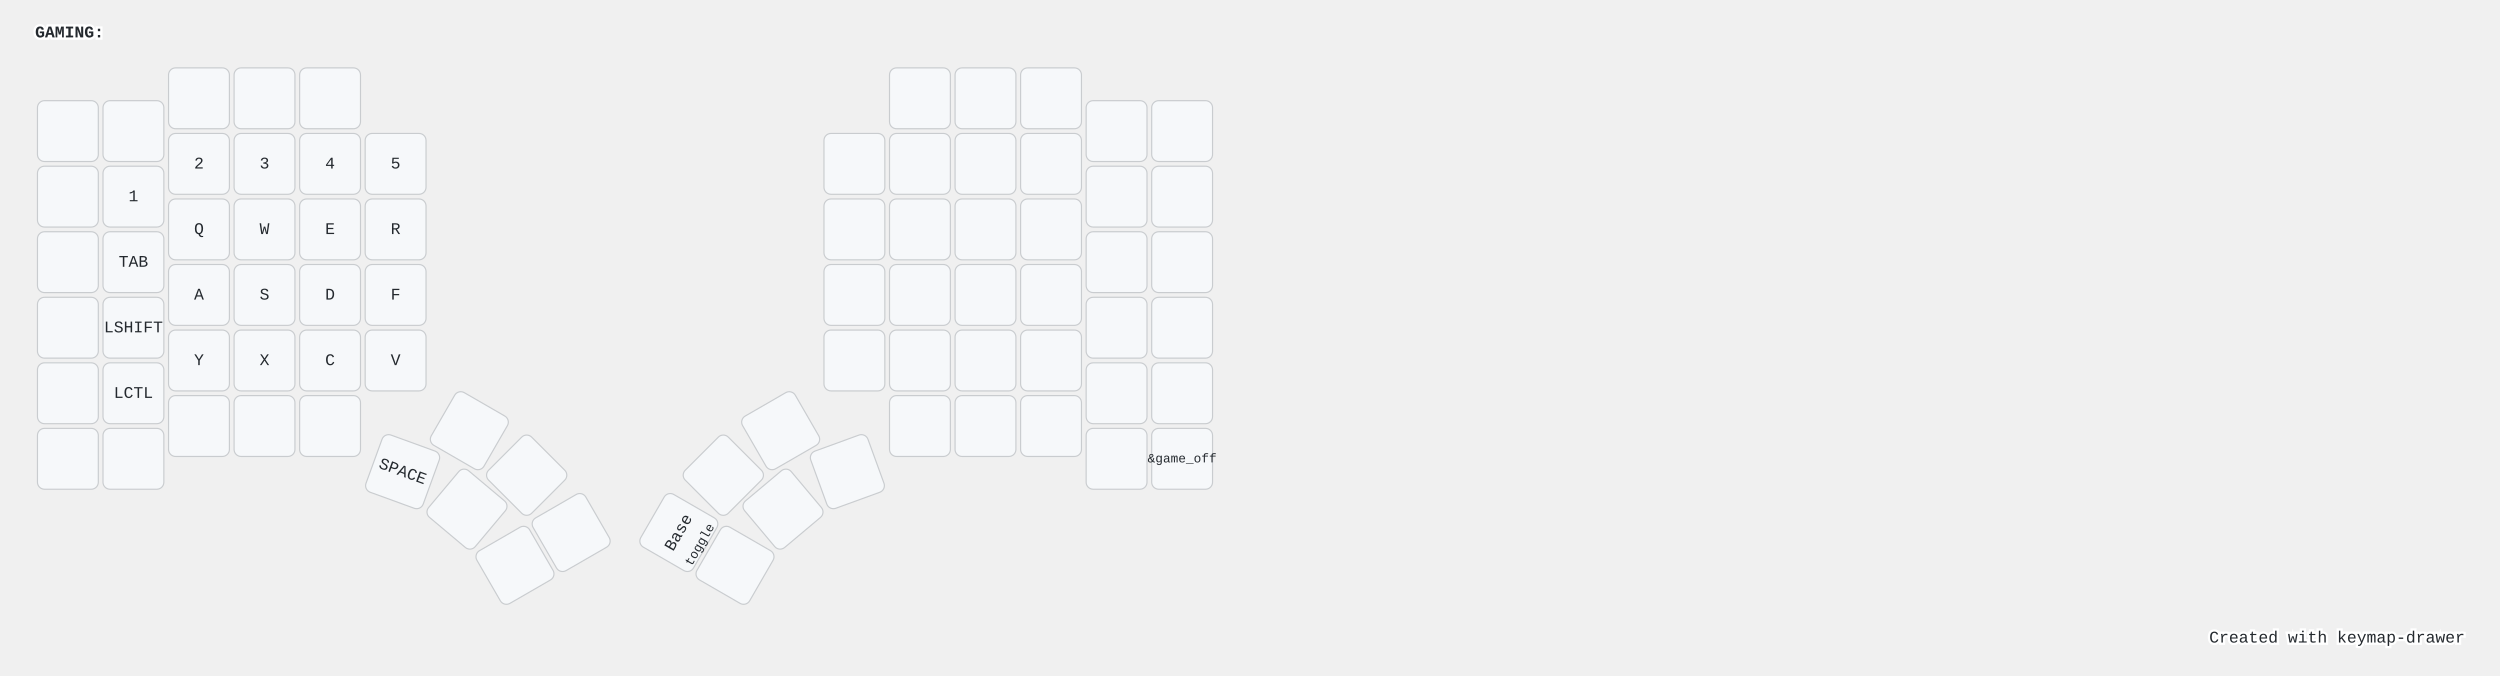
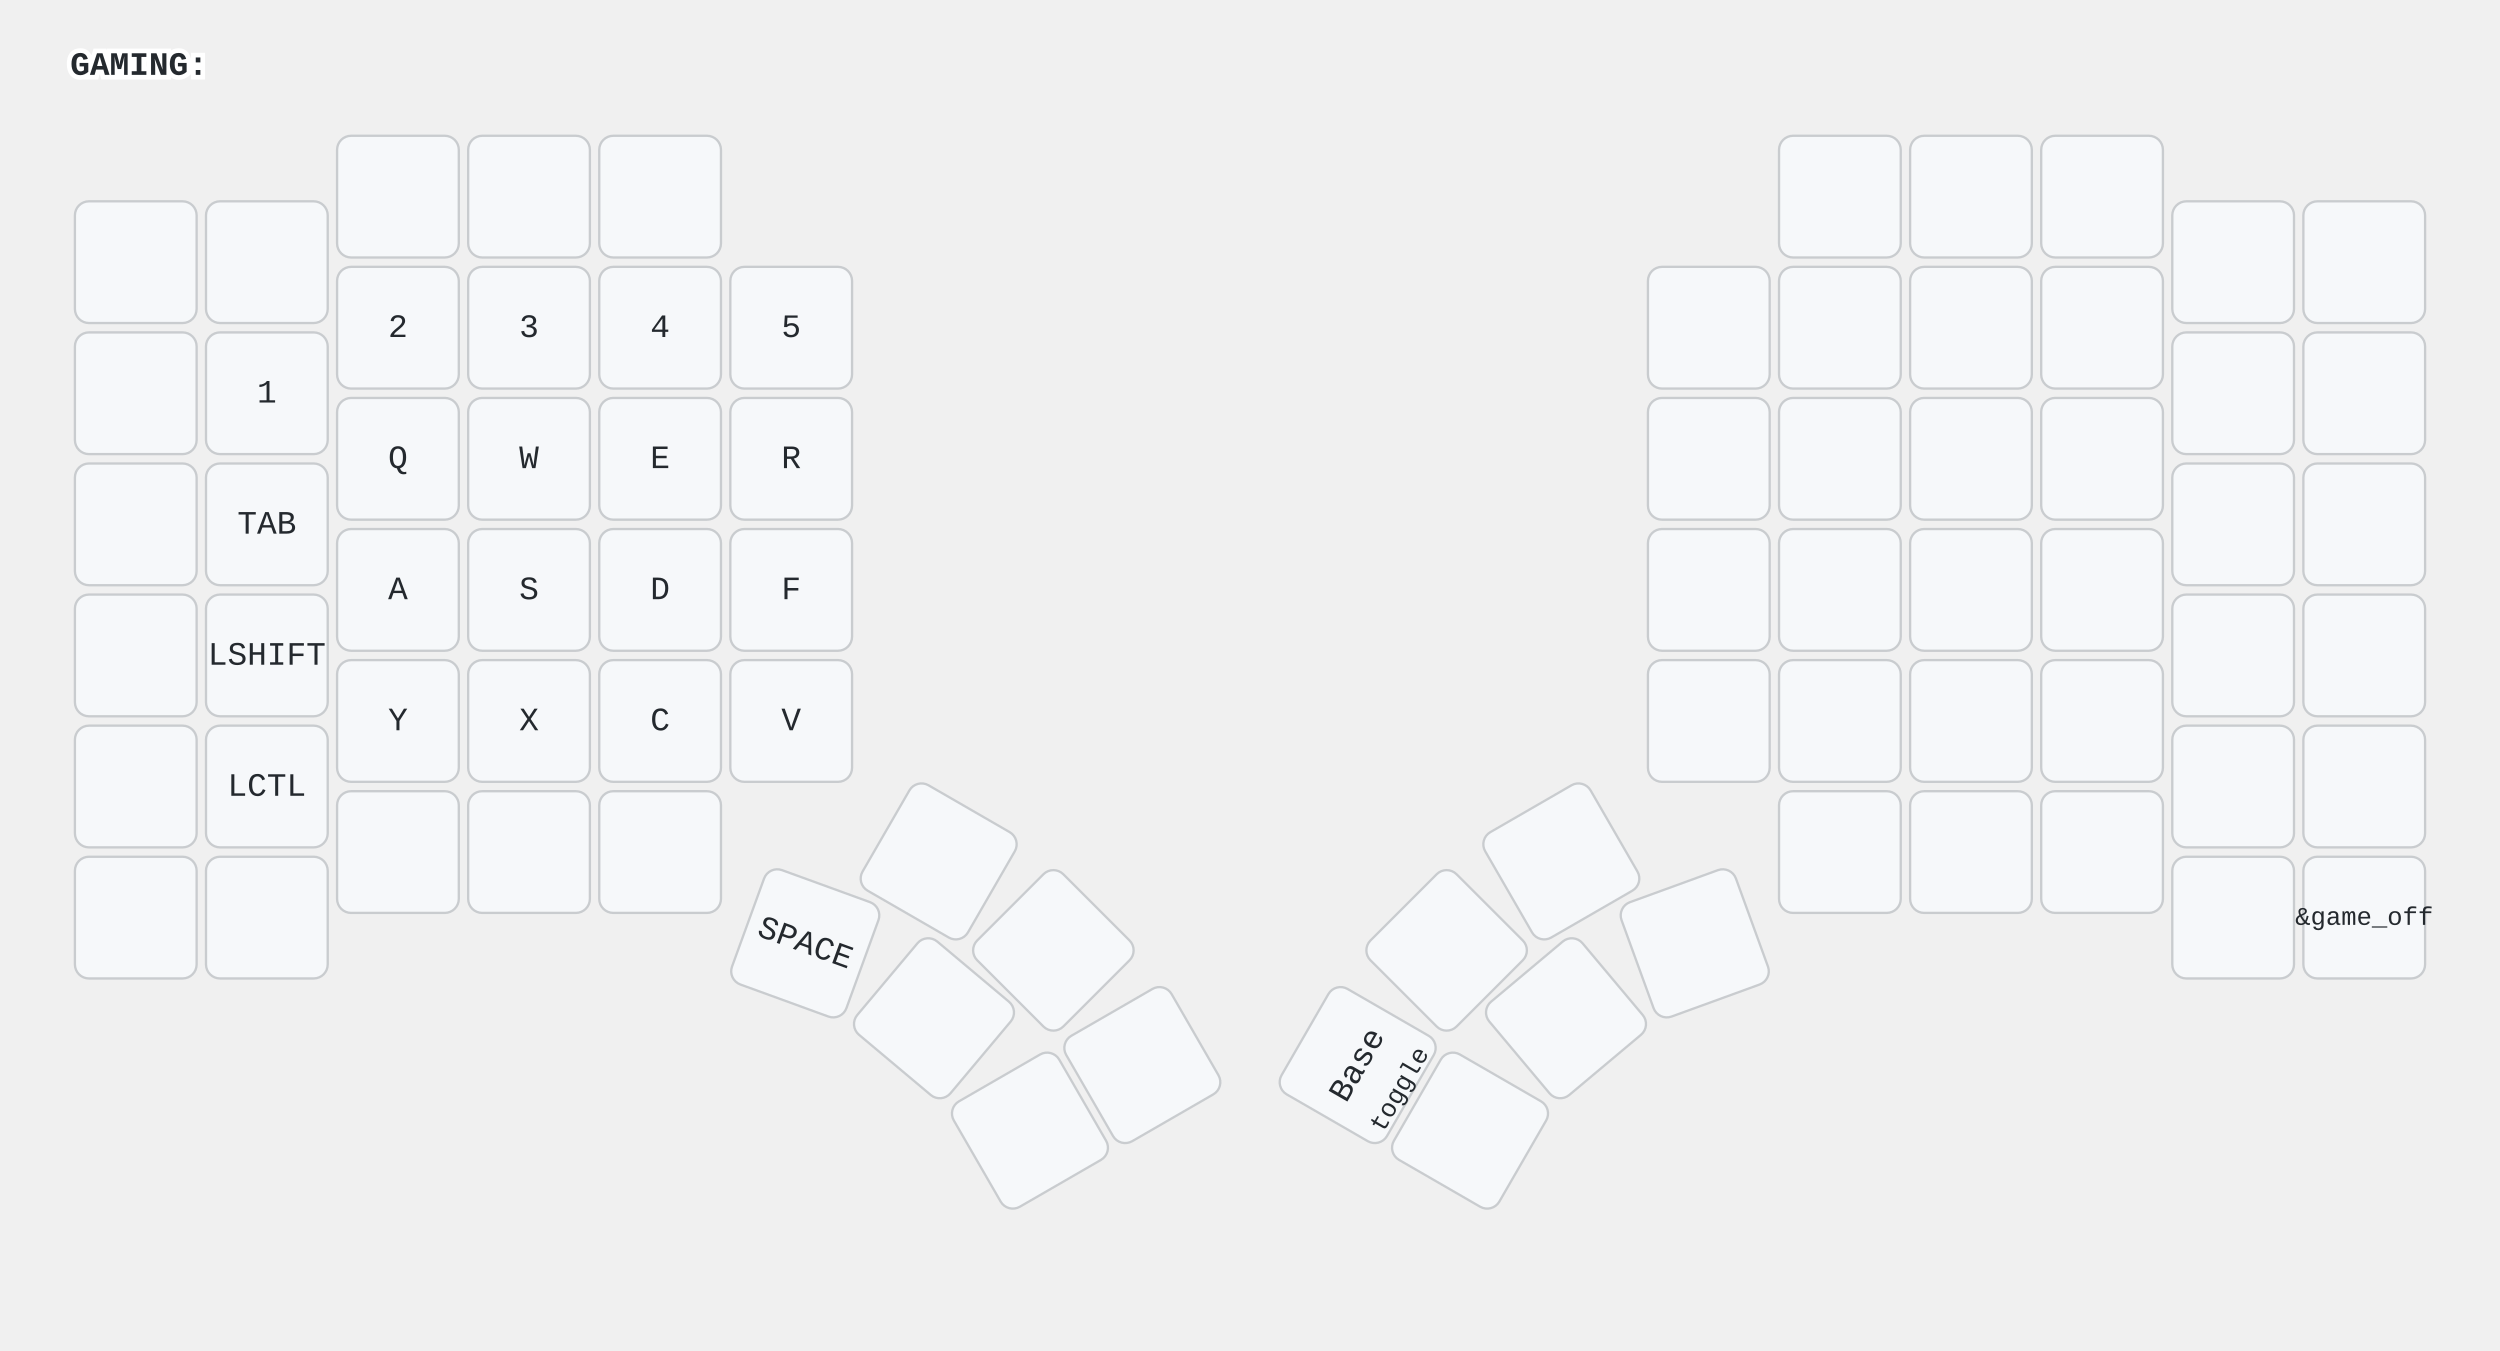
- <svg xmlns="http://www.w3.org/2000/svg" width="2136" height="577" viewBox="0 0 2136 577" class="keymap">
+ <svg xmlns="http://www.w3.org/2000/svg" width="1068" height="577" viewBox="0 0 1068 577" class="keymap">
  <style>/* inherit to force styles through use tags */
svg path {
    fill: inherit;
}

/* font and background color specifications */
svg.keymap {
    font-family: SFMono-Regular,Consolas,Liberation Mono,Menlo,monospace;
    font-size: 14px;
    font-kerning: normal;
    text-rendering: optimizeLegibility;
    fill: #24292e;
}

/* default key styling */
rect.key {
    fill: #f6f8fa;
}

rect.key, rect.combo {
    stroke: #c9cccf;
    stroke-width: 1;
}

/* default key side styling, only used is draw_key_sides is set */
rect.side {
    filter: brightness(90%);
}

/* color accent for combo boxes */
rect.combo, rect.combo-separate {
    fill: #cdf;
}

/* color accent for held keys */
rect.held, rect.combo.held {
    fill: #fdd;
}

/* color accent for ghost (optional) keys */
rect.ghost, rect.combo.ghost {
    stroke-dasharray: 4, 4;
    stroke-width: 2;
}

text {
    text-anchor: middle;
    dominant-baseline: middle;
}

/* styling for layer labels */
text.label {
    font-weight: bold;
    text-anchor: start;
    stroke: white;
    stroke-width: 4;
    paint-order: stroke;
}

/* styling for optional footer */
text.footer {
    text-anchor: end;
    dominant-baseline: auto;
    stroke: white;
    stroke-width: 4;
    paint-order: stroke;
}

/* styling for combo tap, and key non-tap label text */
text.combo, text.hold, text.shifted, text.left, text.right {
    font-size: 11px;
}

text.hold {
    text-anchor: middle;
    dominant-baseline: auto;
}

text.shifted {
    text-anchor: middle;
    dominant-baseline: hanging;
}

text.left {
    text-anchor: start;
}

text.right {
    text-anchor: end;
}

text.layer-activator {
    text-decoration: underline;
}

/* styling for hold/shifted label text in combo box */
text.combo.hold, text.combo.shifted, text.combo.left, text.combo.right {
    font-size: 8px;
}

/* lighter symbol for transparent keys */
text.trans {
    fill: #7b7e81;
}

/* styling for combo dendrons */
path.combo {
    stroke-width: 1;
    stroke: gray;
    fill: none;
}

/* Start Tabler Icons Cleanup */
/* cannot use height/width with glyphs */
.icon-tabler &gt; path {
    fill: inherit;
    stroke: inherit;
    stroke-width: 2;
}
/* hide tabler's default box */
.icon-tabler &gt; path[stroke="none"][fill="none"] {
    visibility: hidden;
}
/* End Tabler Icons Cleanup */

@media (prefers-color-scheme: dark) {
svg.keymap { fill: #d1d6db; }
rect.key { fill: #3f4750; }
rect.key, rect.combo { stroke: #60666c; }
rect.combo, rect.combo-separate { fill: #1f3d7a; }
rect.held, rect.combo.held { fill: #854747; }
text.label, text.footer { stroke: black; }
text.trans { fill: #7e8184; }
path.combo { stroke: #7f7f7f; }

}</style>
  <g transform="translate(30, 0)" class="layer-GAMING">
    <text x="0" y="28" class="label" id="GAMING">GAMING:</text>
    <g transform="translate(0, 56)">
      <g transform="translate(28, 56)" class="key keypos-0">
        <rect rx="6" ry="6" x="-26" y="-26" width="52" height="52" class="key" />
      </g>
      <g transform="translate(84, 56)" class="key keypos-1">
        <rect rx="6" ry="6" x="-26" y="-26" width="52" height="52" class="key" />
      </g>
      <g transform="translate(140, 28)" class="key keypos-2">
        <rect rx="6" ry="6" x="-26" y="-26" width="52" height="52" class="key" />
      </g>
      <g transform="translate(196, 28)" class="key keypos-3">
        <rect rx="6" ry="6" x="-26" y="-26" width="52" height="52" class="key" />
      </g>
      <g transform="translate(252, 28)" class="key keypos-4">
        <rect rx="6" ry="6" x="-26" y="-26" width="52" height="52" class="key" />
      </g>
      <g transform="translate(756, 28)" class="key keypos-5">
        <rect rx="6" ry="6" x="-26" y="-26" width="52" height="52" class="key" />
      </g>
      <g transform="translate(812, 28)" class="key keypos-6">
        <rect rx="6" ry="6" x="-26" y="-26" width="52" height="52" class="key" />
      </g>
      <g transform="translate(868, 28)" class="key keypos-7">
        <rect rx="6" ry="6" x="-26" y="-26" width="52" height="52" class="key" />
      </g>
      <g transform="translate(924, 56)" class="key keypos-8">
        <rect rx="6" ry="6" x="-26" y="-26" width="52" height="52" class="key" />
      </g>
      <g transform="translate(980, 56)" class="key keypos-9">
        <rect rx="6" ry="6" x="-26" y="-26" width="52" height="52" class="key" />
      </g>
      <g transform="translate(28, 112)" class="key keypos-10">
        <rect rx="6" ry="6" x="-26" y="-26" width="52" height="52" class="key" />
      </g>
      <g transform="translate(84, 112)" class="key keypos-11">
        <rect rx="6" ry="6" x="-26" y="-26" width="52" height="52" class="key" />
        <text x="0" y="0" class="key tap">1</text>
      </g>
      <g transform="translate(140, 84)" class="key keypos-12">
        <rect rx="6" ry="6" x="-26" y="-26" width="52" height="52" class="key" />
        <text x="0" y="0" class="key tap">2</text>
      </g>
      <g transform="translate(196, 84)" class="key keypos-13">
        <rect rx="6" ry="6" x="-26" y="-26" width="52" height="52" class="key" />
        <text x="0" y="0" class="key tap">3</text>
      </g>
      <g transform="translate(252, 84)" class="key keypos-14">
        <rect rx="6" ry="6" x="-26" y="-26" width="52" height="52" class="key" />
        <text x="0" y="0" class="key tap">4</text>
      </g>
      <g transform="translate(308, 84)" class="key keypos-15">
        <rect rx="6" ry="6" x="-26" y="-26" width="52" height="52" class="key" />
        <text x="0" y="0" class="key tap">5</text>
      </g>
      <g transform="translate(700, 84)" class="key keypos-16">
        <rect rx="6" ry="6" x="-26" y="-26" width="52" height="52" class="key" />
      </g>
      <g transform="translate(756, 84)" class="key keypos-17">
        <rect rx="6" ry="6" x="-26" y="-26" width="52" height="52" class="key" />
      </g>
      <g transform="translate(812, 84)" class="key keypos-18">
        <rect rx="6" ry="6" x="-26" y="-26" width="52" height="52" class="key" />
      </g>
      <g transform="translate(868, 84)" class="key keypos-19">
        <rect rx="6" ry="6" x="-26" y="-26" width="52" height="52" class="key" />
      </g>
      <g transform="translate(924, 112)" class="key keypos-20">
        <rect rx="6" ry="6" x="-26" y="-26" width="52" height="52" class="key" />
      </g>
      <g transform="translate(980, 112)" class="key keypos-21">
        <rect rx="6" ry="6" x="-26" y="-26" width="52" height="52" class="key" />
      </g>
      <g transform="translate(28, 168)" class="key keypos-22">
        <rect rx="6" ry="6" x="-26" y="-26" width="52" height="52" class="key" />
      </g>
      <g transform="translate(84, 168)" class="key keypos-23">
        <rect rx="6" ry="6" x="-26" y="-26" width="52" height="52" class="key" />
        <text x="0" y="0" class="key tap">TAB</text>
      </g>
      <g transform="translate(140, 140)" class="key keypos-24">
        <rect rx="6" ry="6" x="-26" y="-26" width="52" height="52" class="key" />
        <text x="0" y="0" class="key tap">Q</text>
      </g>
      <g transform="translate(196, 140)" class="key keypos-25">
        <rect rx="6" ry="6" x="-26" y="-26" width="52" height="52" class="key" />
        <text x="0" y="0" class="key tap">W</text>
      </g>
      <g transform="translate(252, 140)" class="key keypos-26">
        <rect rx="6" ry="6" x="-26" y="-26" width="52" height="52" class="key" />
        <text x="0" y="0" class="key tap">E</text>
      </g>
      <g transform="translate(308, 140)" class="key keypos-27">
        <rect rx="6" ry="6" x="-26" y="-26" width="52" height="52" class="key" />
        <text x="0" y="0" class="key tap">R</text>
      </g>
      <g transform="translate(700, 140)" class="key keypos-28">
        <rect rx="6" ry="6" x="-26" y="-26" width="52" height="52" class="key" />
      </g>
      <g transform="translate(756, 140)" class="key keypos-29">
        <rect rx="6" ry="6" x="-26" y="-26" width="52" height="52" class="key" />
      </g>
      <g transform="translate(812, 140)" class="key keypos-30">
        <rect rx="6" ry="6" x="-26" y="-26" width="52" height="52" class="key" />
      </g>
      <g transform="translate(868, 140)" class="key keypos-31">
        <rect rx="6" ry="6" x="-26" y="-26" width="52" height="52" class="key" />
      </g>
      <g transform="translate(924, 168)" class="key keypos-32">
        <rect rx="6" ry="6" x="-26" y="-26" width="52" height="52" class="key" />
      </g>
      <g transform="translate(980, 168)" class="key keypos-33">
        <rect rx="6" ry="6" x="-26" y="-26" width="52" height="52" class="key" />
      </g>
      <g transform="translate(28, 224)" class="key keypos-34">
        <rect rx="6" ry="6" x="-26" y="-26" width="52" height="52" class="key" />
      </g>
      <g transform="translate(84, 224)" class="key keypos-35">
        <rect rx="6" ry="6" x="-26" y="-26" width="52" height="52" class="key" />
        <text x="0" y="0" class="key tap">LSHIFT</text>
      </g>
      <g transform="translate(140, 196)" class="key keypos-36">
        <rect rx="6" ry="6" x="-26" y="-26" width="52" height="52" class="key" />
        <text x="0" y="0" class="key tap">A</text>
      </g>
      <g transform="translate(196, 196)" class="key keypos-37">
        <rect rx="6" ry="6" x="-26" y="-26" width="52" height="52" class="key" />
        <text x="0" y="0" class="key tap">S</text>
      </g>
      <g transform="translate(252, 196)" class="key keypos-38">
        <rect rx="6" ry="6" x="-26" y="-26" width="52" height="52" class="key" />
        <text x="0" y="0" class="key tap">D</text>
      </g>
      <g transform="translate(308, 196)" class="key keypos-39">
        <rect rx="6" ry="6" x="-26" y="-26" width="52" height="52" class="key" />
        <text x="0" y="0" class="key tap">F</text>
      </g>
      <g transform="translate(700, 196)" class="key keypos-40">
        <rect rx="6" ry="6" x="-26" y="-26" width="52" height="52" class="key" />
      </g>
      <g transform="translate(756, 196)" class="key keypos-41">
        <rect rx="6" ry="6" x="-26" y="-26" width="52" height="52" class="key" />
      </g>
      <g transform="translate(812, 196)" class="key keypos-42">
        <rect rx="6" ry="6" x="-26" y="-26" width="52" height="52" class="key" />
      </g>
      <g transform="translate(868, 196)" class="key keypos-43">
        <rect rx="6" ry="6" x="-26" y="-26" width="52" height="52" class="key" />
      </g>
      <g transform="translate(924, 224)" class="key keypos-44">
        <rect rx="6" ry="6" x="-26" y="-26" width="52" height="52" class="key" />
      </g>
      <g transform="translate(980, 224)" class="key keypos-45">
        <rect rx="6" ry="6" x="-26" y="-26" width="52" height="52" class="key" />
      </g>
      <g transform="translate(28, 280)" class="key keypos-46">
        <rect rx="6" ry="6" x="-26" y="-26" width="52" height="52" class="key" />
      </g>
      <g transform="translate(84, 280)" class="key keypos-47">
        <rect rx="6" ry="6" x="-26" y="-26" width="52" height="52" class="key" />
        <text x="0" y="0" class="key tap">LCTL</text>
      </g>
      <g transform="translate(140, 252)" class="key keypos-48">
        <rect rx="6" ry="6" x="-26" y="-26" width="52" height="52" class="key" />
        <text x="0" y="0" class="key tap">Y</text>
      </g>
      <g transform="translate(196, 252)" class="key keypos-49">
        <rect rx="6" ry="6" x="-26" y="-26" width="52" height="52" class="key" />
        <text x="0" y="0" class="key tap">X</text>
      </g>
      <g transform="translate(252, 252)" class="key keypos-50">
        <rect rx="6" ry="6" x="-26" y="-26" width="52" height="52" class="key" />
        <text x="0" y="0" class="key tap">C</text>
      </g>
      <g transform="translate(308, 252)" class="key keypos-51">
        <rect rx="6" ry="6" x="-26" y="-26" width="52" height="52" class="key" />
        <text x="0" y="0" class="key tap">V</text>
      </g>
      <g transform="translate(371, 312) rotate(30.0)" class="key keypos-52">
        <rect rx="6" ry="6" x="-26" y="-26" width="52" height="52" class="key" />
      </g>
      <g transform="translate(420, 350) rotate(45.0)" class="key keypos-53">
        <rect rx="6" ry="6" x="-26" y="-26" width="52" height="52" class="key" />
      </g>
      <g transform="translate(458, 399) rotate(60.0)" class="key keypos-54">
        <rect rx="6" ry="6" x="-26" y="-26" width="52" height="52" class="key" />
      </g>
      <g transform="translate(550, 399) rotate(-60.0)" class="key keypos-55">
        <rect rx="6" ry="6" x="-26" y="-26" width="52" height="52" class="key" />
        <text x="0" y="0" class="key tap">Base</text>
        <text x="0" y="24" class="key hold">toggle</text>
      </g>
      <g transform="translate(588, 350) rotate(-45.0)" class="key keypos-56">
        <rect rx="6" ry="6" x="-26" y="-26" width="52" height="52" class="key" />
      </g>
      <g transform="translate(637, 312) rotate(-30.0)" class="key keypos-57">
        <rect rx="6" ry="6" x="-26" y="-26" width="52" height="52" class="key" />
      </g>
      <g transform="translate(700, 252)" class="key keypos-58">
        <rect rx="6" ry="6" x="-26" y="-26" width="52" height="52" class="key" />
      </g>
      <g transform="translate(756, 252)" class="key keypos-59">
        <rect rx="6" ry="6" x="-26" y="-26" width="52" height="52" class="key" />
      </g>
      <g transform="translate(812, 252)" class="key keypos-60">
        <rect rx="6" ry="6" x="-26" y="-26" width="52" height="52" class="key" />
      </g>
      <g transform="translate(868, 252)" class="key keypos-61">
        <rect rx="6" ry="6" x="-26" y="-26" width="52" height="52" class="key" />
      </g>
      <g transform="translate(924, 280)" class="key keypos-62">
        <rect rx="6" ry="6" x="-26" y="-26" width="52" height="52" class="key" />
      </g>
      <g transform="translate(980, 280)" class="key keypos-63">
        <rect rx="6" ry="6" x="-26" y="-26" width="52" height="52" class="key" />
      </g>
      <g transform="translate(28, 336)" class="key keypos-64">
        <rect rx="6" ry="6" x="-26" y="-26" width="52" height="52" class="key" />
      </g>
      <g transform="translate(84, 336)" class="key keypos-65">
        <rect rx="6" ry="6" x="-26" y="-26" width="52" height="52" class="key" />
      </g>
      <g transform="translate(140, 308)" class="key keypos-66">
        <rect rx="6" ry="6" x="-26" y="-26" width="52" height="52" class="key" />
      </g>
      <g transform="translate(196, 308)" class="key keypos-67">
        <rect rx="6" ry="6" x="-26" y="-26" width="52" height="52" class="key" />
      </g>
      <g transform="translate(252, 308)" class="key keypos-68">
        <rect rx="6" ry="6" x="-26" y="-26" width="52" height="52" class="key" />
      </g>
      <g transform="translate(314, 347) rotate(20.0)" class="key keypos-69">
        <rect rx="6" ry="6" x="-26" y="-26" width="52" height="52" class="key" />
        <text x="0" y="0" class="key tap">SPACE</text>
      </g>
      <g transform="translate(369, 379) rotate(40.0)" class="key keypos-70">
        <rect rx="6" ry="6" x="-26" y="-26" width="52" height="52" class="key" />
      </g>
      <g transform="translate(410, 427) rotate(60.0)" class="key keypos-71">
        <rect rx="6" ry="6" x="-26" y="-26" width="52" height="52" class="key" />
      </g>
      <g transform="translate(598, 427) rotate(-60.0)" class="key keypos-72">
        <rect rx="6" ry="6" x="-26" y="-26" width="52" height="52" class="key" />
      </g>
      <g transform="translate(639, 379) rotate(-40.0)" class="key keypos-73">
        <rect rx="6" ry="6" x="-26" y="-26" width="52" height="52" class="key" />
      </g>
      <g transform="translate(694, 347) rotate(-20.0)" class="key keypos-74">
        <rect rx="6" ry="6" x="-26" y="-26" width="52" height="52" class="key" />
      </g>
      <g transform="translate(756, 308)" class="key keypos-75">
        <rect rx="6" ry="6" x="-26" y="-26" width="52" height="52" class="key" />
      </g>
      <g transform="translate(812, 308)" class="key keypos-76">
        <rect rx="6" ry="6" x="-26" y="-26" width="52" height="52" class="key" />
      </g>
      <g transform="translate(868, 308)" class="key keypos-77">
        <rect rx="6" ry="6" x="-26" y="-26" width="52" height="52" class="key" />
      </g>
      <g transform="translate(924, 336)" class="key keypos-78">
        <rect rx="6" ry="6" x="-26" y="-26" width="52" height="52" class="key" />
      </g>
      <g transform="translate(980, 336)" class="key keypos-79">
        <rect rx="6" ry="6" x="-26" y="-26" width="52" height="52" class="key" />
        <text x="0" y="0" class="key tap">
          <tspan style="font-size: 78%">&amp;game_off</tspan>
        </text>
      </g>
    </g>
  </g>
-   <text x="2106.0" y="549.0" class="footer">Created with <a href="https://github.com/caksoylar/keymap-drawer">keymap-drawer</a>
-   </text>
</svg>
